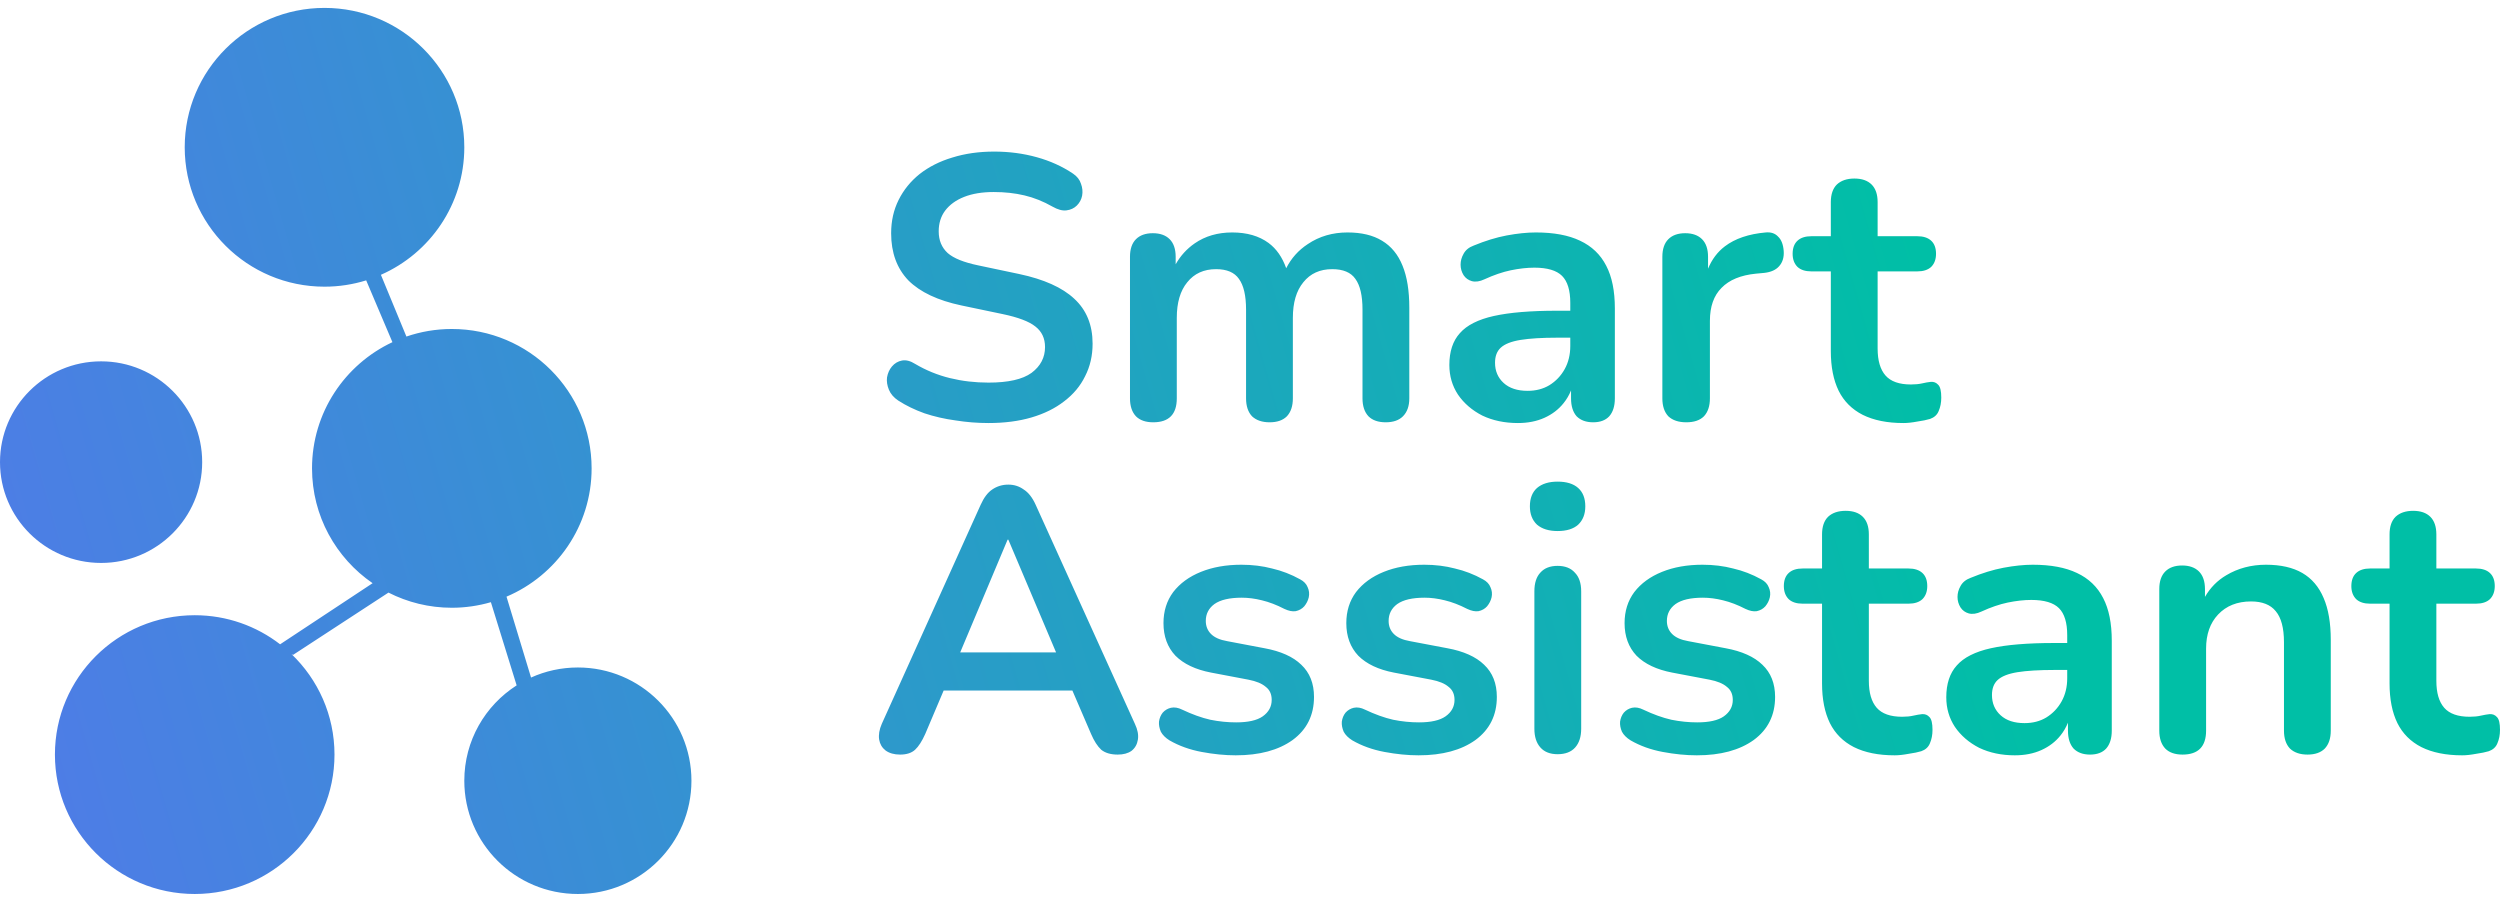
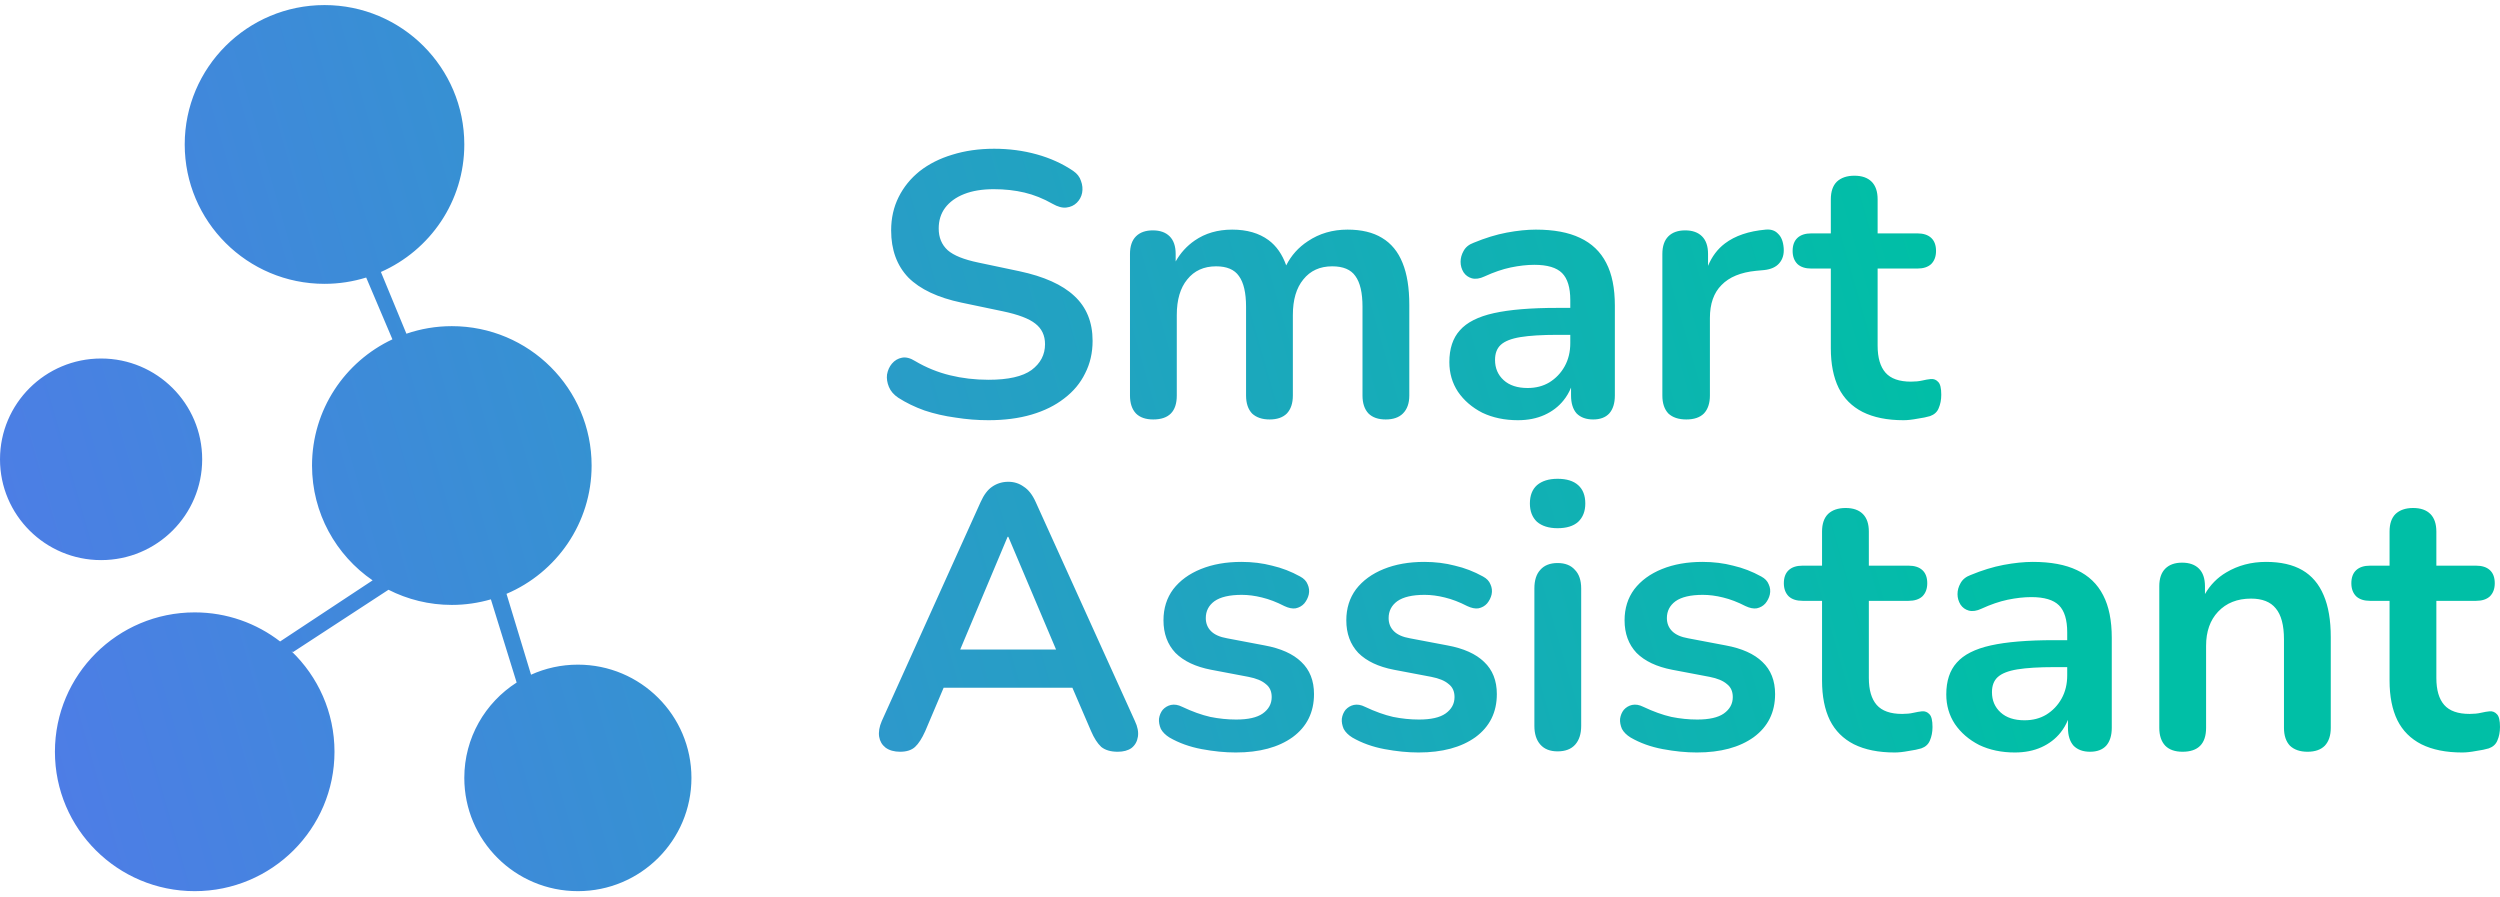
- <svg xmlns="http://www.w3.org/2000/svg" width="158" height="57" viewBox="0 0 158 56" fill="none">
+ <svg xmlns="http://www.w3.org/2000/svg" width="159" height="57" viewBox="0 0 158 56" fill="none">
  <path d="M20.509 0C25.388 0 29.344 3.944 29.344 8.809C29.344 12.409 27.177 15.502 24.073 16.868L25.685 20.77C26.585 20.461 27.55 20.292 28.555 20.292C33.434 20.292 37.389 24.236 37.39 29.101C37.39 32.742 35.172 35.867 32.011 37.209L33.562 42.321C34.464 41.913 35.466 41.685 36.522 41.685C40.486 41.685 43.699 44.889 43.699 48.842C43.699 52.795 40.486 56 36.522 56C32.557 56 29.344 52.795 29.344 48.842C29.344 46.31 30.663 44.087 32.652 42.815L31.024 37.558C30.24 37.785 29.412 37.91 28.555 37.91C27.113 37.91 25.754 37.563 24.552 36.952L18.52 40.89L18.421 40.837C20.096 42.44 21.14 44.693 21.14 47.19C21.14 52.055 17.185 56 12.306 56C7.426 56 3.471 52.056 3.471 47.19C3.471 42.325 7.427 38.382 12.306 38.382C14.339 38.382 16.21 39.069 17.703 40.22L23.549 36.358C21.237 34.77 19.72 32.112 19.72 29.101C19.72 25.574 21.799 22.532 24.801 21.125L23.143 17.219C22.311 17.477 21.426 17.618 20.509 17.618C15.63 17.618 11.674 13.674 11.674 8.809C11.674 3.944 15.63 2.62094e-05 20.509 0ZM78.454 35.191C79.148 35.191 79.795 35.271 80.394 35.429C81.01 35.571 81.601 35.799 82.169 36.114C82.406 36.24 82.564 36.406 82.643 36.611C82.737 36.816 82.761 37.029 82.714 37.25C82.666 37.455 82.572 37.645 82.43 37.818C82.288 37.976 82.106 38.079 81.886 38.126C81.681 38.157 81.444 38.11 81.176 37.984C80.687 37.732 80.213 37.55 79.756 37.44C79.314 37.329 78.888 37.274 78.478 37.274C77.705 37.274 77.129 37.409 76.75 37.677C76.387 37.945 76.206 38.3 76.206 38.741C76.206 39.072 76.316 39.349 76.537 39.569C76.758 39.79 77.097 39.941 77.555 40.02L79.921 40.469C80.946 40.658 81.72 41.005 82.24 41.51C82.777 42.015 83.045 42.693 83.045 43.545C83.045 44.697 82.596 45.604 81.696 46.267C80.797 46.913 79.597 47.236 78.099 47.236C77.42 47.236 76.702 47.165 75.945 47.023C75.188 46.881 74.51 46.637 73.91 46.29C73.658 46.132 73.477 45.951 73.366 45.746C73.272 45.525 73.232 45.312 73.248 45.106C73.28 44.886 73.358 44.697 73.484 44.539C73.626 44.381 73.8 44.279 74.005 44.231C74.226 44.184 74.463 44.224 74.715 44.35C75.346 44.649 75.938 44.862 76.49 44.988C77.042 45.099 77.587 45.154 78.123 45.154C78.88 45.154 79.44 45.028 79.803 44.775C80.181 44.507 80.371 44.16 80.371 43.734C80.371 43.371 80.245 43.096 79.992 42.906C79.755 42.701 79.392 42.551 78.903 42.456L76.537 42.007C75.559 41.818 74.81 41.463 74.289 40.942C73.784 40.406 73.532 39.719 73.532 38.883C73.532 38.126 73.737 37.471 74.147 36.919C74.573 36.367 75.157 35.941 75.898 35.642C76.64 35.342 77.492 35.191 78.454 35.191ZM90.009 35.191C90.703 35.191 91.35 35.271 91.949 35.429C92.564 35.571 93.156 35.799 93.724 36.114C93.96 36.24 94.118 36.406 94.197 36.611C94.292 36.816 94.316 37.029 94.269 37.25C94.221 37.455 94.126 37.645 93.984 37.818C93.843 37.976 93.661 38.079 93.44 38.126C93.236 38.157 92.999 38.11 92.731 37.984C92.242 37.732 91.768 37.55 91.311 37.44C90.869 37.329 90.442 37.274 90.032 37.274C89.259 37.274 88.683 37.409 88.305 37.677C87.942 37.945 87.761 38.3 87.761 38.741C87.761 39.072 87.871 39.349 88.092 39.569C88.313 39.79 88.652 39.941 89.109 40.02L91.476 40.469C92.501 40.658 93.274 41.005 93.795 41.51C94.331 42.015 94.6 42.693 94.6 43.545C94.6 44.697 94.15 45.604 93.251 46.267C92.352 46.913 91.152 47.236 89.653 47.236C88.975 47.236 88.257 47.165 87.5 47.023C86.743 46.881 86.064 46.637 85.465 46.29C85.213 46.132 85.031 45.951 84.921 45.746C84.826 45.525 84.787 45.312 84.803 45.106C84.834 44.886 84.913 44.697 85.039 44.539C85.181 44.381 85.355 44.279 85.56 44.231C85.78 44.184 86.017 44.224 86.269 44.35C86.901 44.649 87.493 44.862 88.045 44.988C88.597 45.099 89.141 45.154 89.678 45.154C90.435 45.154 90.995 45.028 91.357 44.775C91.736 44.507 91.926 44.16 91.926 43.734C91.926 43.371 91.799 43.096 91.547 42.906C91.31 42.701 90.947 42.551 90.458 42.456L88.092 42.007C87.114 41.818 86.364 41.463 85.844 40.942C85.339 40.406 85.087 39.719 85.087 38.883C85.087 38.126 85.292 37.471 85.702 36.919C86.128 36.367 86.712 35.941 87.453 35.642C88.195 35.342 89.046 35.191 90.009 35.191ZM107.595 35.191C108.289 35.191 108.936 35.271 109.535 35.429C110.15 35.571 110.743 35.799 111.311 36.114C111.547 36.24 111.704 36.406 111.783 36.611C111.878 36.816 111.902 37.029 111.854 37.25C111.807 37.455 111.712 37.645 111.57 37.818C111.428 37.976 111.247 38.079 111.026 38.126C110.821 38.157 110.585 38.111 110.316 37.984C109.827 37.732 109.354 37.55 108.896 37.44C108.455 37.329 108.029 37.275 107.619 37.274C106.846 37.274 106.27 37.409 105.892 37.677C105.529 37.945 105.347 38.3 105.347 38.741C105.347 39.072 105.458 39.349 105.679 39.569C105.9 39.79 106.238 39.941 106.695 40.02L109.062 40.469C110.088 40.658 110.86 41.005 111.381 41.51C111.917 42.015 112.186 42.693 112.186 43.545C112.186 44.697 111.736 45.604 110.837 46.267C109.938 46.913 108.739 47.236 107.24 47.236C106.562 47.236 105.844 47.165 105.087 47.023C104.33 46.882 103.651 46.637 103.052 46.29C102.799 46.132 102.617 45.951 102.507 45.746C102.412 45.525 102.373 45.312 102.389 45.106C102.42 44.886 102.5 44.697 102.626 44.539C102.768 44.381 102.941 44.279 103.146 44.231C103.367 44.184 103.604 44.223 103.856 44.35C104.487 44.649 105.079 44.862 105.631 44.988C106.183 45.099 106.727 45.154 107.264 45.154C108.021 45.154 108.581 45.028 108.944 44.775C109.323 44.507 109.512 44.16 109.512 43.734C109.512 43.371 109.385 43.096 109.133 42.906C108.896 42.701 108.534 42.551 108.045 42.456L105.679 42.007C104.701 41.818 103.95 41.463 103.43 40.942C102.925 40.406 102.673 39.719 102.673 38.883C102.673 38.126 102.878 37.471 103.288 36.919C103.714 36.367 104.298 35.941 105.039 35.642C105.78 35.342 106.633 35.191 107.595 35.191ZM116.645 31.784C117.118 31.784 117.48 31.911 117.732 32.163C117.985 32.415 118.111 32.786 118.111 33.274V35.429H120.62C120.998 35.429 121.29 35.523 121.495 35.712C121.7 35.901 121.803 36.177 121.803 36.54C121.803 36.887 121.7 37.164 121.495 37.369C121.29 37.558 120.998 37.652 120.62 37.652H118.111V42.527C118.111 43.285 118.277 43.853 118.608 44.231C118.94 44.61 119.476 44.799 120.218 44.799C120.486 44.799 120.723 44.776 120.928 44.728C121.133 44.681 121.314 44.65 121.472 44.634C121.661 44.618 121.819 44.681 121.945 44.823C122.071 44.95 122.134 45.218 122.134 45.628C122.134 45.943 122.079 46.227 121.969 46.48C121.874 46.716 121.692 46.882 121.424 46.977C121.219 47.04 120.951 47.094 120.62 47.142C120.289 47.205 119.997 47.236 119.744 47.236C118.719 47.236 117.859 47.063 117.165 46.716C116.487 46.369 115.982 45.864 115.65 45.201C115.319 44.523 115.153 43.687 115.153 42.693V37.652H113.923C113.544 37.652 113.252 37.558 113.047 37.369C112.842 37.164 112.739 36.887 112.739 36.54C112.739 36.177 112.842 35.901 113.047 35.712C113.252 35.523 113.544 35.429 113.923 35.429H115.153V33.274C115.153 32.786 115.28 32.415 115.532 32.163C115.8 31.911 116.171 31.784 116.645 31.784ZM128.471 35.191C129.607 35.191 130.538 35.365 131.264 35.712C132.005 36.059 132.557 36.588 132.92 37.298C133.283 37.992 133.464 38.891 133.464 39.995V45.675C133.464 46.164 133.346 46.542 133.109 46.81C132.873 47.063 132.534 47.189 132.092 47.19C131.65 47.19 131.303 47.063 131.051 46.81C130.814 46.542 130.695 46.164 130.695 45.675V45.174C130.576 45.468 130.42 45.738 130.223 45.982C129.907 46.377 129.505 46.684 129.016 46.905C128.527 47.126 127.966 47.236 127.335 47.236C126.499 47.236 125.749 47.079 125.087 46.764C124.44 46.432 123.927 45.991 123.549 45.438C123.186 44.886 123.005 44.263 123.005 43.568C123.005 42.717 123.226 42.047 123.667 41.558C124.109 41.053 124.827 40.69 125.82 40.469C126.814 40.248 128.148 40.138 129.82 40.138H130.648V39.641C130.648 38.852 130.475 38.284 130.128 37.937C129.781 37.59 129.197 37.416 128.377 37.416C127.919 37.416 127.422 37.472 126.886 37.582C126.365 37.692 125.813 37.881 125.229 38.149C124.93 38.291 124.661 38.331 124.425 38.268C124.204 38.205 124.03 38.079 123.904 37.89C123.778 37.685 123.715 37.463 123.715 37.227C123.715 36.99 123.778 36.761 123.904 36.54C124.031 36.304 124.243 36.13 124.543 36.02C125.268 35.72 125.963 35.507 126.625 35.381C127.303 35.255 127.919 35.191 128.471 35.191ZM152.51 31.784C152.983 31.784 153.346 31.911 153.599 32.163C153.851 32.415 153.977 32.786 153.978 33.274V35.429H156.485C156.864 35.429 157.156 35.523 157.361 35.712C157.566 35.901 157.669 36.177 157.669 36.54C157.669 36.887 157.566 37.164 157.361 37.369C157.156 37.558 156.864 37.652 156.485 37.652H153.978V42.527C153.978 43.285 154.142 43.853 154.474 44.231C154.805 44.61 155.342 44.799 156.083 44.799C156.351 44.799 156.588 44.776 156.793 44.728C156.998 44.681 157.18 44.65 157.338 44.634C157.527 44.618 157.684 44.681 157.811 44.823C157.937 44.95 158 45.218 158 45.628C158 45.943 157.944 46.227 157.834 46.48C157.739 46.716 157.558 46.882 157.29 46.977C157.085 47.04 156.817 47.094 156.485 47.142C156.154 47.205 155.863 47.236 155.61 47.236C154.585 47.236 153.724 47.063 153.03 46.716C152.352 46.369 151.847 45.864 151.516 45.201C151.184 44.523 151.02 43.687 151.02 42.693V37.652H149.788C149.41 37.652 149.118 37.558 148.913 37.369C148.708 37.164 148.605 36.887 148.605 36.54C148.606 36.177 148.708 35.901 148.913 35.712C149.118 35.523 149.41 35.429 149.788 35.429H151.02V33.274C151.02 32.786 151.145 32.415 151.397 32.163C151.666 31.911 152.037 31.784 152.51 31.784ZM63.727 30.128C64.09 30.128 64.413 30.23 64.697 30.436C64.997 30.625 65.25 30.948 65.455 31.405L71.726 45.249C71.899 45.612 71.962 45.943 71.915 46.243C71.868 46.543 71.734 46.78 71.513 46.953C71.292 47.111 70.999 47.19 70.637 47.19C70.195 47.189 69.848 47.087 69.596 46.882C69.359 46.661 69.146 46.329 68.957 45.888L67.775 43.143H59.638L58.474 45.888C58.269 46.345 58.056 46.677 57.835 46.882C57.614 47.087 57.299 47.189 56.889 47.19C56.51 47.19 56.202 47.102 55.966 46.929C55.745 46.755 55.611 46.527 55.563 46.243C55.516 45.944 55.571 45.612 55.728 45.249L61.977 31.405C62.182 30.948 62.426 30.625 62.71 30.436C63.01 30.23 63.349 30.128 63.727 30.128ZM143.211 35.191C144.141 35.191 144.906 35.365 145.506 35.712C146.105 36.059 146.556 36.588 146.855 37.298C147.155 37.992 147.305 38.876 147.305 39.948V45.675C147.305 46.164 147.178 46.542 146.926 46.81C146.673 47.063 146.311 47.189 145.838 47.19C145.365 47.19 144.994 47.063 144.726 46.81C144.473 46.542 144.347 46.164 144.347 45.675V40.09C144.347 39.191 144.173 38.536 143.826 38.126C143.495 37.716 142.974 37.511 142.265 37.511C141.397 37.511 140.702 37.787 140.182 38.339C139.677 38.875 139.425 39.593 139.425 40.492V45.675C139.425 46.684 138.927 47.19 137.934 47.19C137.461 47.189 137.098 47.063 136.846 46.81C136.593 46.542 136.467 46.164 136.467 45.675V36.73C136.467 36.241 136.593 35.87 136.846 35.617C137.098 35.365 137.453 35.239 137.91 35.239C138.367 35.239 138.722 35.365 138.975 35.617C139.227 35.87 139.353 36.241 139.354 36.73V37.223C139.689 36.643 140.137 36.186 140.702 35.855C141.444 35.413 142.28 35.191 143.211 35.191ZM98.439 35.263C98.913 35.263 99.276 35.405 99.528 35.688C99.796 35.957 99.931 36.352 99.931 36.872V45.557C99.931 46.061 99.804 46.455 99.552 46.739C99.299 47.023 98.928 47.166 98.439 47.166C97.966 47.166 97.604 47.023 97.352 46.739C97.099 46.455 96.973 46.061 96.973 45.557V36.872C96.973 36.352 97.099 35.957 97.352 35.688C97.604 35.405 97.966 35.263 98.439 35.263ZM129.844 41.841C128.866 41.841 128.085 41.889 127.501 41.983C126.917 42.078 126.499 42.244 126.247 42.48C126.01 42.701 125.892 43.017 125.892 43.427C125.892 43.947 126.074 44.373 126.437 44.704C126.799 45.035 127.304 45.201 127.95 45.201C128.471 45.201 128.929 45.083 129.323 44.847C129.733 44.594 130.056 44.255 130.293 43.829C130.53 43.403 130.648 42.914 130.648 42.362V41.841H129.844ZM60.685 40.73H66.743L63.727 33.606H63.68L60.685 40.73ZM6.39 22.337C9.918 22.337 12.778 25.19 12.778 28.708C12.778 32.226 9.918 35.078 6.39 35.078C2.861 35.078 0 32.226 0 28.708C0 25.189 2.861 22.337 6.39 22.337ZM98.439 29.939C99.007 29.939 99.442 30.073 99.741 30.341C100.041 30.609 100.191 30.995 100.191 31.5C100.191 31.989 100.041 32.375 99.741 32.659C99.442 32.927 99.007 33.062 98.439 33.062C97.888 33.062 97.454 32.927 97.139 32.659C96.839 32.375 96.689 31.989 96.689 31.5C96.689 30.995 96.839 30.609 97.139 30.341C97.454 30.073 97.888 29.939 98.439 29.939ZM62.828 9.08C63.775 9.08 64.674 9.199 65.525 9.436C66.377 9.672 67.143 10.019 67.821 10.477C68.074 10.65 68.24 10.863 68.318 11.115C68.413 11.368 68.436 11.621 68.389 11.873C68.341 12.11 68.231 12.315 68.058 12.488C67.884 12.662 67.663 12.764 67.395 12.796C67.143 12.827 66.851 12.748 66.519 12.559C65.936 12.227 65.344 11.991 64.745 11.849C64.146 11.707 63.499 11.636 62.805 11.636C62.079 11.636 61.455 11.738 60.935 11.943C60.414 12.148 60.012 12.441 59.728 12.819C59.46 13.182 59.326 13.616 59.326 14.121C59.326 14.689 59.515 15.146 59.894 15.493C60.272 15.825 60.919 16.085 61.834 16.274L64.413 16.818C65.975 17.15 67.135 17.67 67.893 18.38C68.665 19.09 69.052 20.037 69.052 21.22C69.052 21.977 68.894 22.663 68.578 23.278C68.278 23.894 67.837 24.422 67.253 24.864C66.685 25.306 65.999 25.645 65.194 25.882C64.39 26.119 63.482 26.236 62.473 26.236C61.779 26.236 61.085 26.182 60.391 26.071C59.697 25.977 59.042 25.826 58.427 25.621C57.812 25.4 57.26 25.132 56.77 24.816C56.487 24.627 56.289 24.399 56.179 24.131C56.068 23.863 56.029 23.602 56.06 23.35C56.108 23.081 56.21 22.852 56.368 22.663C56.542 22.458 56.755 22.332 57.007 22.285C57.259 22.238 57.535 22.309 57.835 22.498C58.529 22.908 59.263 23.207 60.036 23.396C60.809 23.586 61.621 23.681 62.473 23.681C63.719 23.681 64.626 23.476 65.194 23.065C65.762 22.64 66.046 22.095 66.046 21.433C66.046 20.881 65.841 20.446 65.431 20.131C65.036 19.816 64.35 19.556 63.372 19.351L60.77 18.806C59.271 18.49 58.151 17.962 57.409 17.221C56.684 16.463 56.32 15.47 56.32 14.239C56.32 13.466 56.478 12.764 56.794 12.133C57.109 11.502 57.551 10.957 58.119 10.5C58.703 10.043 59.389 9.696 60.178 9.459C60.982 9.207 61.866 9.08 62.828 9.08ZM97.065 14.191C98.201 14.191 99.132 14.365 99.857 14.712C100.599 15.059 101.152 15.588 101.515 16.298C101.877 16.992 102.059 17.891 102.059 18.995V24.675C102.059 25.164 101.94 25.542 101.703 25.811C101.467 26.063 101.128 26.189 100.687 26.189C100.245 26.189 99.897 26.063 99.644 25.811C99.408 25.542 99.29 25.164 99.29 24.675V24.173C99.171 24.468 99.014 24.738 98.816 24.982C98.501 25.377 98.098 25.684 97.609 25.905C97.12 26.126 96.561 26.236 95.93 26.236C95.094 26.236 94.344 26.079 93.682 25.764C93.035 25.432 92.522 24.991 92.144 24.439C91.781 23.886 91.599 23.262 91.599 22.568C91.599 21.717 91.82 21.047 92.262 20.558C92.703 20.053 93.421 19.69 94.415 19.469C95.409 19.248 96.742 19.138 98.414 19.138H99.242V18.641C99.242 17.852 99.069 17.284 98.722 16.936C98.375 16.59 97.791 16.416 96.971 16.416C96.513 16.416 96.016 16.472 95.48 16.582C94.959 16.692 94.407 16.881 93.823 17.149C93.523 17.291 93.255 17.331 93.019 17.268C92.798 17.204 92.624 17.079 92.498 16.89C92.372 16.685 92.309 16.463 92.309 16.227C92.309 15.99 92.372 15.761 92.498 15.54C92.624 15.303 92.838 15.13 93.138 15.02C93.863 14.72 94.557 14.507 95.22 14.381C95.898 14.255 96.513 14.191 97.065 14.191ZM117.199 10.784C117.672 10.784 118.035 10.911 118.287 11.163C118.539 11.415 118.666 11.786 118.666 12.274V14.429H121.174C121.552 14.429 121.845 14.523 122.05 14.712C122.255 14.901 122.357 15.177 122.357 15.54C122.357 15.887 122.255 16.164 122.05 16.369C121.845 16.558 121.552 16.652 121.174 16.652H118.666V21.527C118.666 22.285 118.832 22.853 119.163 23.231C119.494 23.61 120.031 23.799 120.772 23.799C121.04 23.799 121.277 23.776 121.482 23.729C121.687 23.681 121.869 23.65 122.026 23.634C122.216 23.618 122.373 23.681 122.499 23.823C122.625 23.949 122.688 24.218 122.688 24.628C122.688 24.943 122.634 25.227 122.523 25.48C122.429 25.716 122.247 25.882 121.979 25.977C121.773 26.04 121.505 26.094 121.174 26.142C120.843 26.205 120.551 26.236 120.299 26.236C119.273 26.236 118.414 26.063 117.72 25.716C117.041 25.369 116.536 24.864 116.205 24.201C115.874 23.523 115.708 22.687 115.708 21.693V16.652H114.478C114.099 16.652 113.807 16.558 113.602 16.369C113.396 16.164 113.294 15.887 113.294 15.54C113.294 15.177 113.397 14.901 113.602 14.712C113.807 14.523 114.099 14.429 114.478 14.429H115.708V12.274C115.708 11.786 115.835 11.415 116.087 11.163C116.355 10.911 116.726 10.784 117.199 10.784ZM85.163 14.191C86.046 14.191 86.773 14.365 87.341 14.712C87.924 15.059 88.359 15.588 88.643 16.298C88.927 16.992 89.068 17.876 89.068 18.948V24.675C89.068 25.164 88.934 25.542 88.666 25.811C88.414 26.063 88.05 26.189 87.577 26.189C87.104 26.189 86.741 26.063 86.488 25.811C86.236 25.542 86.11 25.164 86.11 24.675V19.066C86.11 18.183 85.96 17.536 85.66 17.126C85.376 16.716 84.887 16.511 84.193 16.511C83.42 16.511 82.813 16.787 82.371 17.339C81.929 17.875 81.709 18.625 81.709 19.587V24.675C81.709 25.164 81.582 25.542 81.33 25.811C81.078 26.063 80.715 26.189 80.241 26.189C79.768 26.189 79.397 26.063 79.129 25.811C78.877 25.542 78.751 25.164 78.751 24.675V19.066C78.751 18.183 78.6 17.536 78.301 17.126C78.017 16.716 77.536 16.511 76.857 16.511C76.084 16.511 75.477 16.787 75.035 17.339C74.594 17.875 74.373 18.625 74.373 19.587V24.675C74.373 25.684 73.876 26.189 72.882 26.189C72.409 26.189 72.045 26.063 71.793 25.811C71.541 25.542 71.415 25.164 71.415 24.675V15.729C71.415 15.241 71.541 14.87 71.793 14.617C72.045 14.365 72.401 14.239 72.858 14.239C73.316 14.239 73.671 14.365 73.923 14.617C74.175 14.87 74.302 15.241 74.302 15.729V16.203C74.605 15.666 75.007 15.225 75.509 14.878C76.171 14.421 76.96 14.191 77.875 14.191C78.806 14.191 79.571 14.413 80.171 14.854C80.67 15.223 81.041 15.756 81.288 16.452C81.607 15.822 82.062 15.312 82.655 14.925C83.381 14.436 84.217 14.191 85.163 14.191ZM111.592 14.191C111.923 14.16 112.184 14.247 112.373 14.452C112.578 14.642 112.697 14.941 112.729 15.352C112.76 15.746 112.665 16.069 112.444 16.321C112.239 16.558 111.924 16.7 111.498 16.747L110.977 16.795C110.014 16.89 109.289 17.19 108.8 17.694C108.311 18.183 108.066 18.877 108.066 19.776V24.675C108.066 25.164 107.94 25.542 107.688 25.811C107.435 26.063 107.064 26.189 106.575 26.189C106.086 26.189 105.708 26.063 105.439 25.811C105.187 25.542 105.061 25.164 105.061 24.675V15.729C105.061 15.241 105.187 14.87 105.439 14.617C105.692 14.365 106.047 14.239 106.505 14.239C106.962 14.239 107.317 14.365 107.569 14.617C107.822 14.87 107.948 15.241 107.948 15.729V16.482C108.193 15.892 108.547 15.42 109.013 15.067C109.659 14.578 110.519 14.286 111.592 14.191ZM98.438 20.841C97.46 20.841 96.679 20.889 96.096 20.983C95.512 21.078 95.093 21.244 94.841 21.48C94.604 21.701 94.486 22.017 94.486 22.427C94.486 22.947 94.668 23.373 95.03 23.704C95.393 24.035 95.898 24.201 96.545 24.201C97.065 24.201 97.523 24.083 97.917 23.847C98.327 23.594 98.651 23.255 98.888 22.829C99.124 22.403 99.242 21.914 99.242 21.362V20.841H98.438Z" fill="url(#paint0_linear_69_2086)" />
  <defs>
    <linearGradient id="paint0_linear_69_2086" x1="-35.886" y1="87.938" x2="128.713" y2="40.855" gradientUnits="userSpaceOnUse">
      <stop stop-color="#6C63FF" />
      <stop offset="1" stop-color="#00BFA6" />
    </linearGradient>
  </defs>
</svg>
